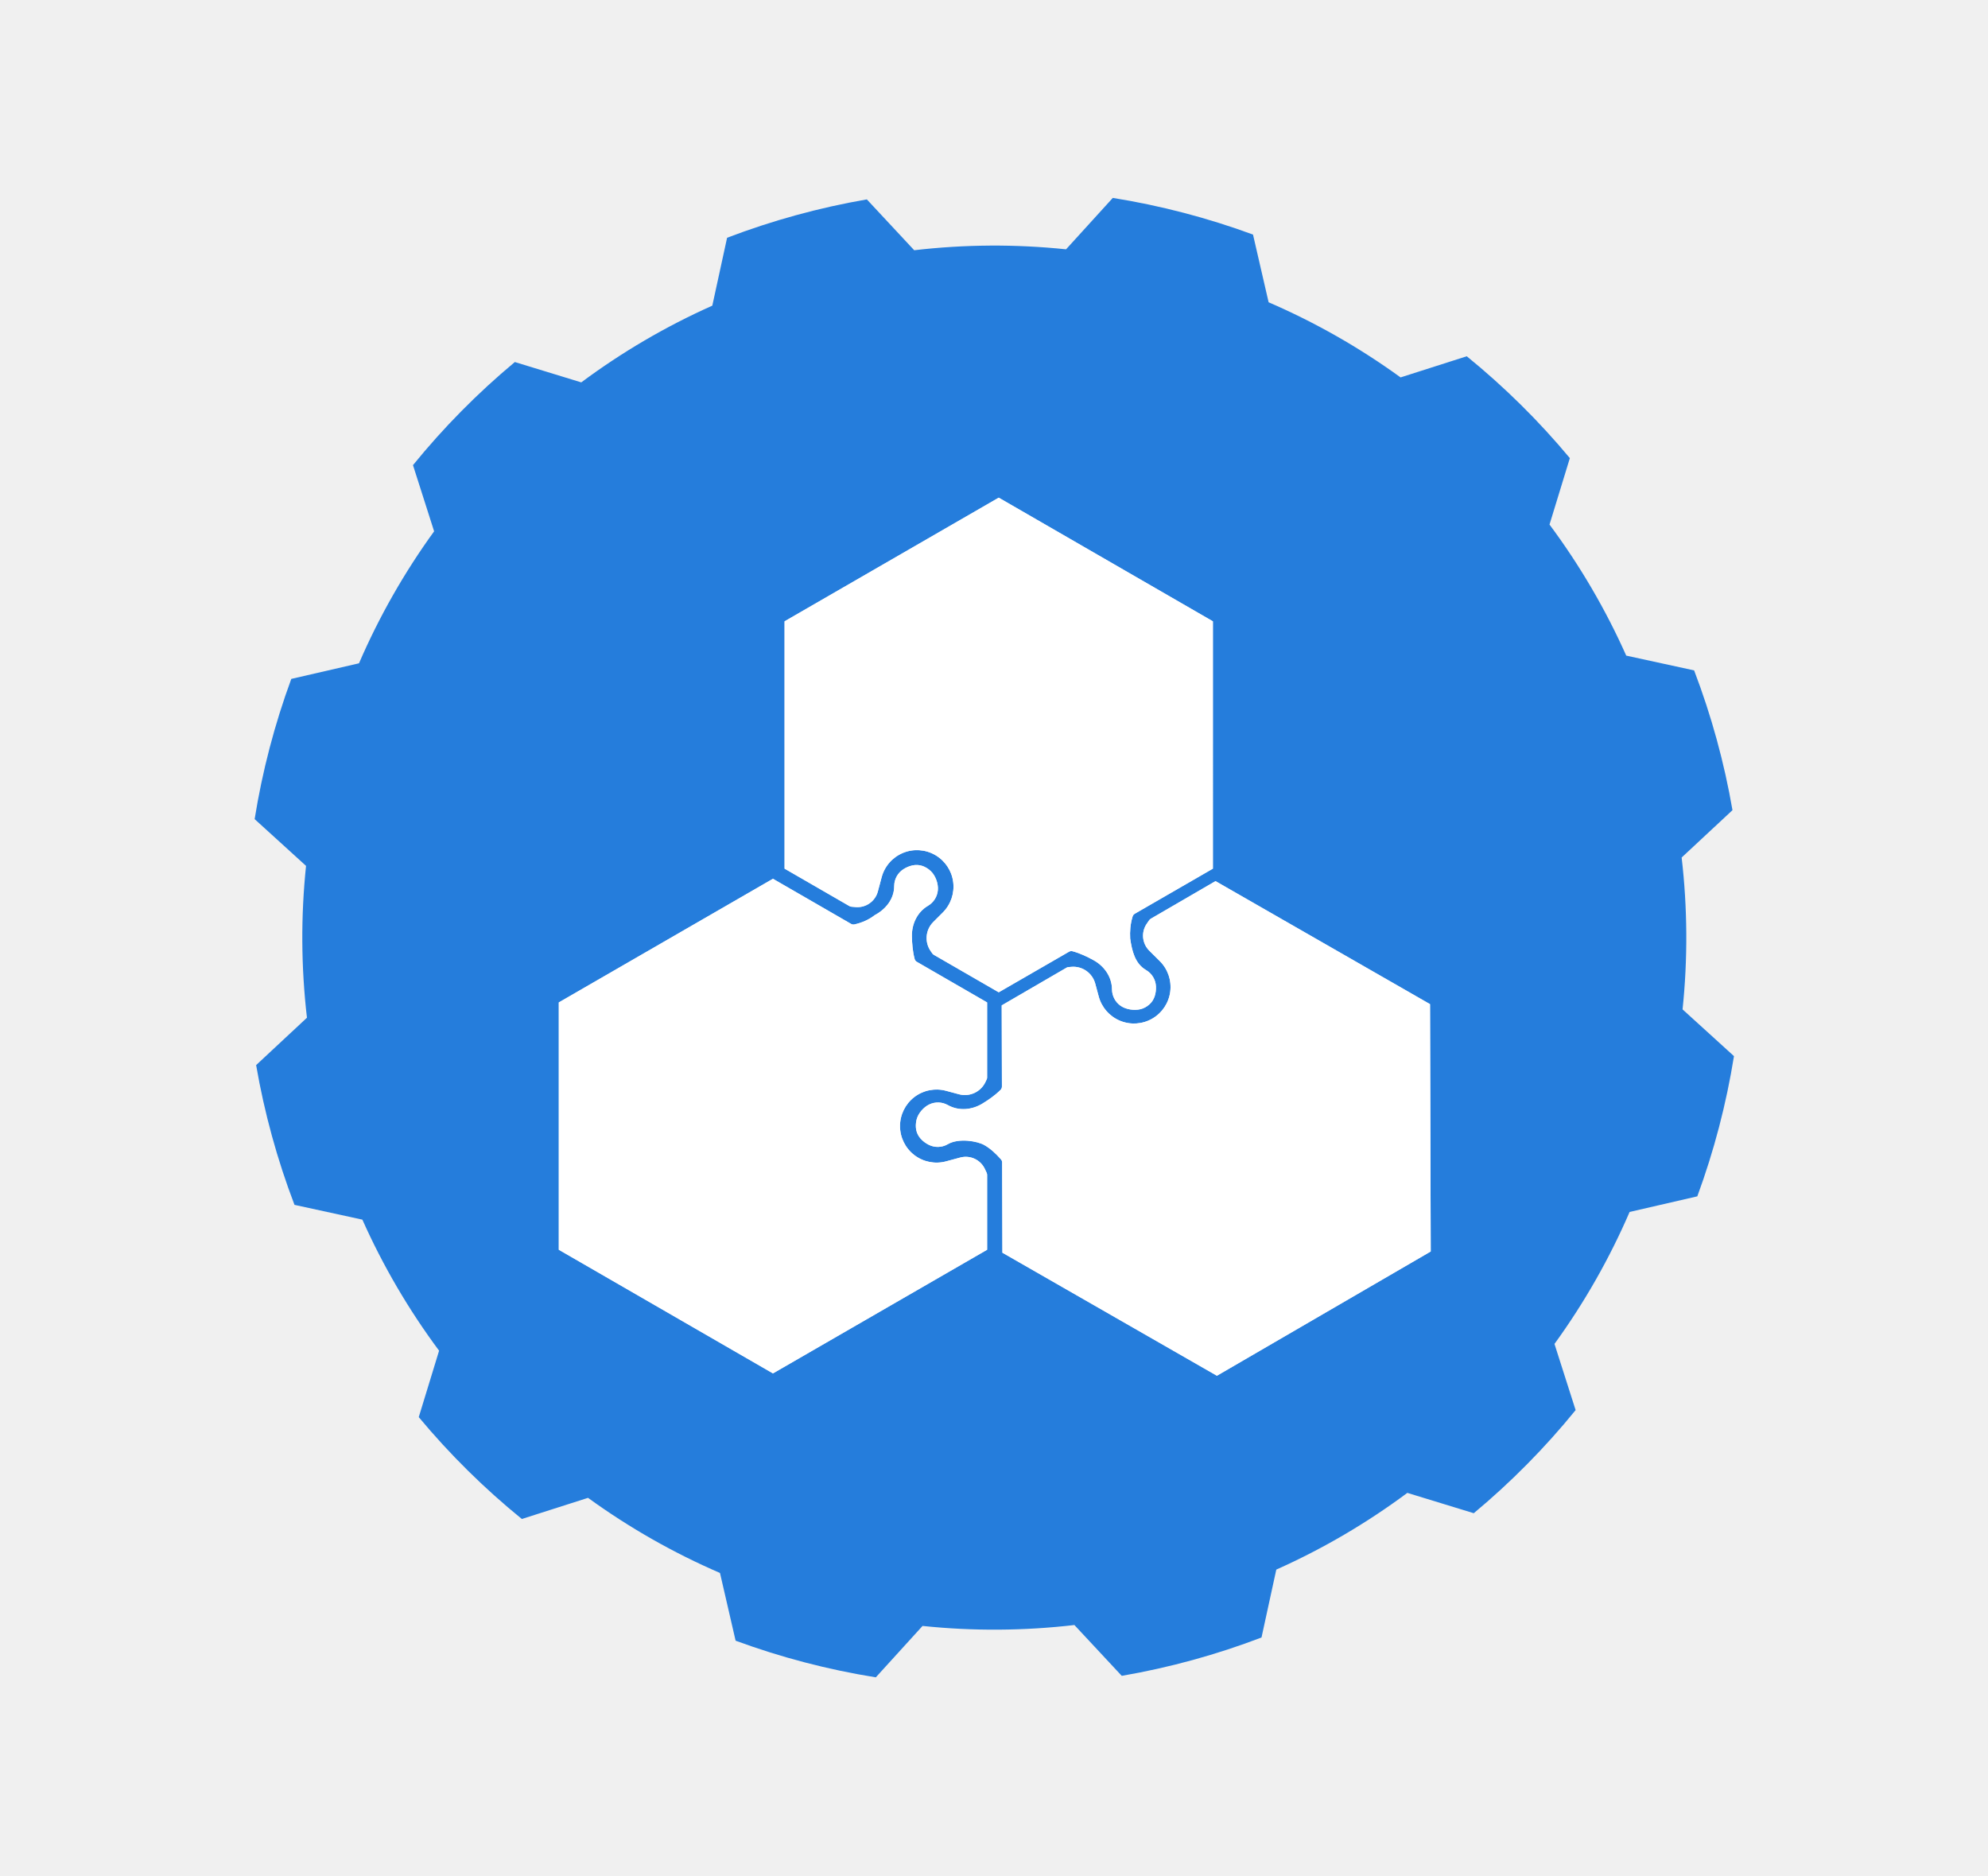
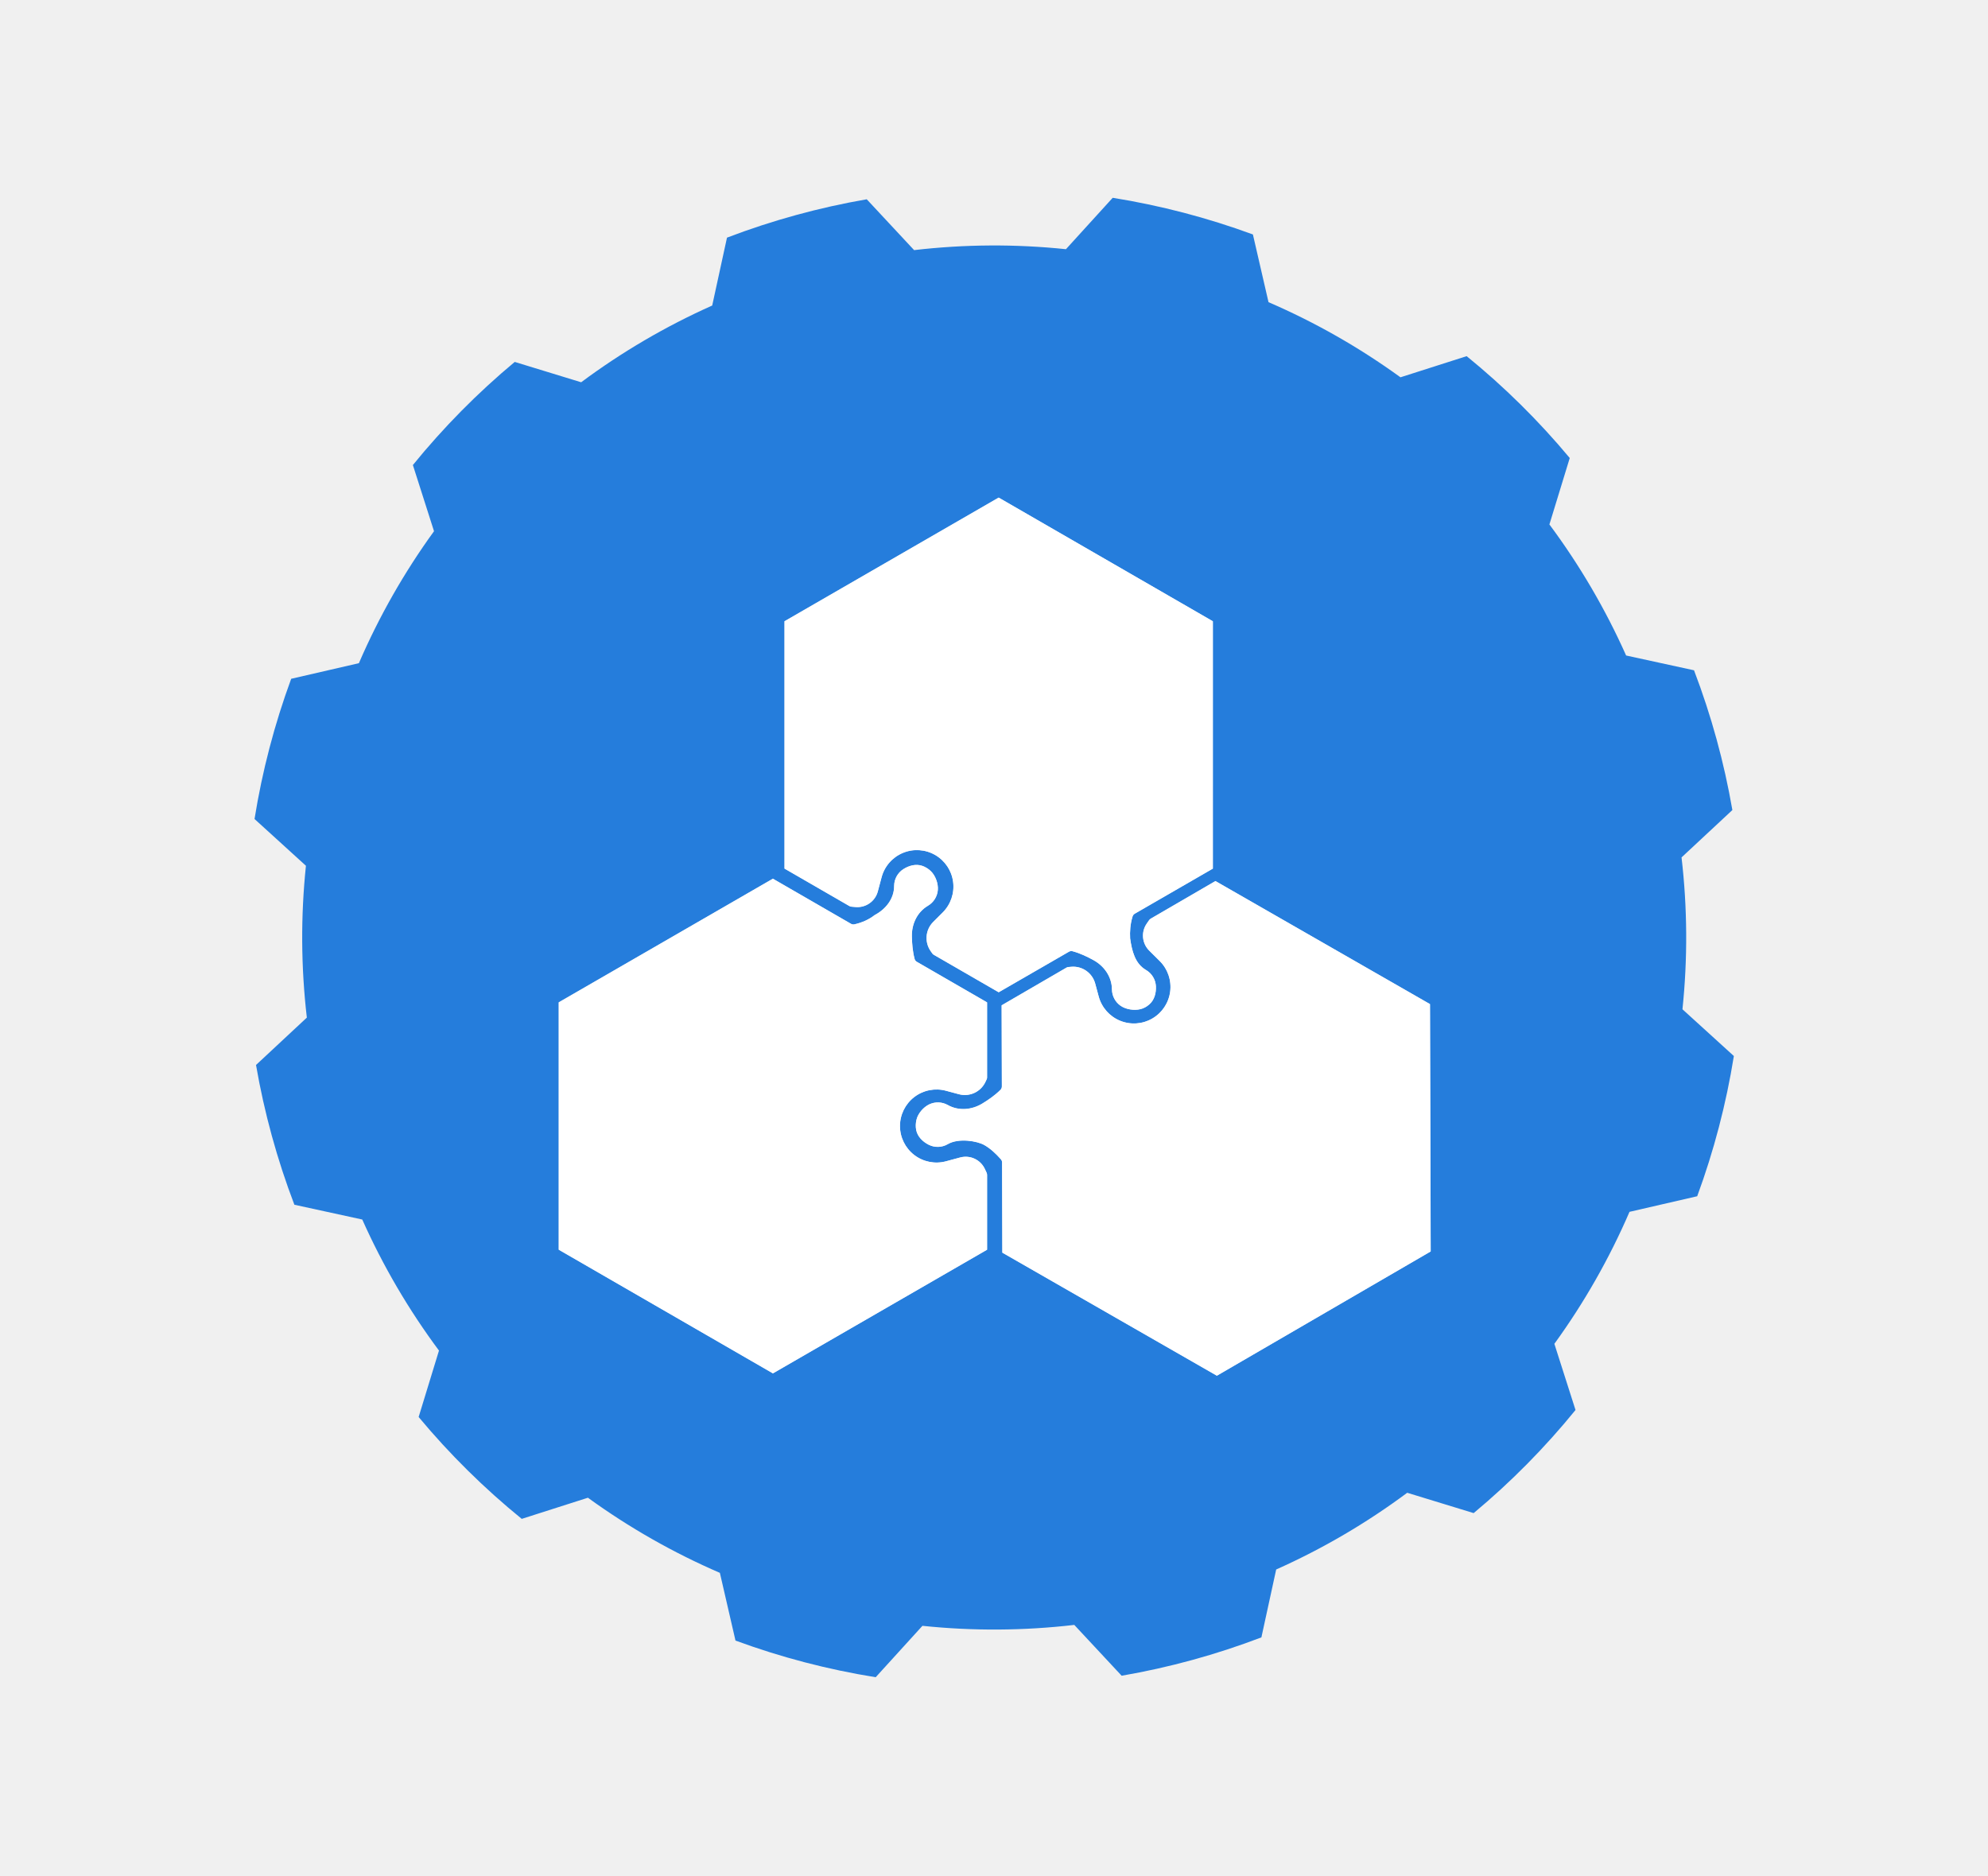
- <svg xmlns="http://www.w3.org/2000/svg" width="100%" height="100%" viewBox="0 0 2167 2044" version="1.1" xml:space="preserve" style="fill-rule:evenodd;clip-rule:evenodd;stroke-linejoin:round;stroke-miterlimit:2;">
-   <g transform="matrix(1,0,0,1,-2899,-2515)">
-     <g transform="matrix(1,0,0,1,2838,0)">
-       <g id="no-shadow" transform="matrix(0.784337,0,0,0.943788,1747.22,3487.244)">
-         <rect x="-2148.626" y="-1030.015" width="2761.203" height="2165.427" style="fill:none;" />
-         <g id="Image" transform="matrix(4.554867,0,0,3.785333,-2770.613,-1086.784)">
-           <g id="Outer-Cog" transform="matrix(2.012643,0.526226,-0.526226,2.012643,-733.5276,-1343.633)">
-             <path d="M756.223,512.868L760.948,521.894C768.309,523.021 775.523,524.954 782.461,527.659L791.066,522.204L791.069,522.204C797.533,525.143 803.697,528.702 809.474,532.83L809.475,532.833L809.054,543.012C814.865,547.668 820.147,552.949 824.802,558.761L834.982,558.34L834.985,558.341C839.113,564.118 842.672,570.282 845.611,576.746L845.611,576.749L840.156,585.354C842.861,592.292 844.794,599.506 845.921,606.867L854.947,611.592L854.949,611.595C855.635,618.662 855.635,625.779 854.949,632.847L854.947,632.849L845.921,637.574C844.794,644.935 842.861,652.149 840.156,659.087L845.611,667.692L845.611,667.696C842.672,674.159 839.113,680.323 834.985,686.1L834.982,686.102L824.802,685.681C820.147,691.492 814.865,696.773 809.054,701.429L809.475,711.608L809.474,711.611C803.697,715.74 797.533,719.298 791.069,722.237L791.066,722.237L782.461,716.783C775.523,719.487 768.309,721.421 760.948,722.547L756.223,731.573L756.22,731.575C749.153,732.262 742.036,732.262 734.968,731.575L734.966,731.573L730.24,722.547C722.88,721.421 715.666,719.487 708.728,716.783L700.123,722.237L700.119,722.237C693.656,719.298 687.492,715.74 681.715,711.611L681.713,711.608L682.134,701.429C676.323,696.773 671.042,691.492 666.386,685.681L656.206,686.102L656.204,686.1C652.075,680.323 648.516,674.159 645.578,667.696L645.578,667.692L651.032,659.087C648.327,652.149 646.394,644.935 645.268,637.574L636.242,632.849L636.24,632.847C635.553,625.779 635.553,618.662 636.24,611.595L636.242,611.592L645.268,606.867C646.394,599.506 648.327,592.292 651.032,585.354L645.578,576.749L645.578,576.746C648.516,570.282 652.075,564.118 656.204,558.341L656.206,558.34L666.386,558.761C671.042,552.949 676.323,547.668 682.134,543.012L681.713,532.833L681.715,532.83C687.492,528.702 693.656,525.143 700.119,522.204L700.123,522.204L708.728,527.659C715.666,524.954 722.88,523.021 730.24,521.894L734.966,512.868L734.968,512.866C742.036,512.18 749.153,512.18 756.22,512.866L756.223,512.868ZM735.086,628.21C734.505,627.181 734.138,626.09 733.858,625.104C733.366,623.38 733.7,621.471 735.005,620.16C735.681,619.481 735.987,618.515 735.823,617.57C735.66,616.626 734.952,615.604 734.114,615.139C733.684,614.901 733.219,614.753 732.709,614.716C731.725,614.646 730.818,615.168 730.151,615.895C729.485,616.622 729.229,617.635 729.471,618.591L729.484,618.649C729.939,620.45 729.143,622.232 727.789,623.471C727.155,624.301 726.314,624.991 725.257,625.535C725.105,625.613 724.929,625.631 724.764,625.585L712.003,622.083L686.2,647.574L695.375,682.665L730.352,692.265L756.155,666.774L753.38,656.161C753.351,656.05 753.298,655.947 753.224,655.859L752.834,655.392C751.871,654.24 750.221,653.944 748.918,654.688L747.047,655.757C745.599,656.583 743.849,656.689 742.313,656.043C740.776,655.397 739.628,654.072 739.206,652.459L739.205,652.458C738.784,650.845 739.137,649.129 740.16,647.813C741.183,646.497 742.76,645.733 744.426,645.744L746.392,645.758C748.016,645.769 749.413,644.61 749.7,643.011L749.777,642.587C749.791,642.506 749.788,642.423 749.767,642.344L746.98,631.683L735.499,628.531C735.324,628.483 735.176,628.368 735.086,628.21ZM757.205,621.25C758.387,621.261 759.515,621.489 760.51,621.739C762.248,622.176 763.734,623.419 764.218,625.205C764.468,626.13 765.151,626.878 766.051,627.208C766.951,627.539 768.169,627.402 769.011,626.943C769.457,626.7 769.8,626.349 770.08,625.938C770.635,625.123 770.634,624.074 770.338,623.134C770.042,622.193 769.292,621.465 768.344,621.196C768.343,621.194 768.309,621.185 768.301,621.183C766.515,620.676 765.619,618.991 764.908,617.306C764.597,616.329 764.386,615.263 764.437,614.077C764.445,613.905 764.518,613.743 764.64,613.622L774.053,604.323L764.879,569.231L729.901,559.632L704.099,585.123L713.274,620.214L723.852,623.117C723.963,623.148 724.079,623.153 724.192,623.133L724.792,623.029C726.27,622.771 727.352,621.491 727.359,619.989L727.369,617.835C727.377,616.168 728.16,614.6 729.488,613.592C730.816,612.584 732.538,612.252 734.145,612.693L734.147,612.694C735.754,613.135 737.064,614.299 737.692,615.842C738.32,617.386 738.194,619.134 737.35,620.572L736.356,622.267C735.534,623.668 735.84,625.458 737.081,626.506L737.41,626.784C737.472,626.837 737.546,626.876 737.625,626.897L748.251,629.814L756.721,621.447C756.85,621.32 757.024,621.249 757.205,621.25ZM752.131,643.589C751.533,644.609 750.774,645.474 750.063,646.212C748.819,647.503 747.001,648.173 745.212,647.704C744.284,647.461 743.296,647.682 742.561,648.298C741.827,648.914 741.278,650.04 741.319,650.998C741.34,651.498 741.438,651.975 741.659,652.425C742.093,653.31 743,653.833 743.963,654.044C744.926,654.255 745.931,653.967 746.636,653.278L746.676,653.238C748.004,651.941 750.738,651.721 751.866,652.023C752.857,652.288 753.775,652.777 754.765,653.435C754.904,653.528 755.005,653.669 755.048,653.831L758.432,666.626L793.437,676.126L819.166,650.561L809.891,615.496L774.887,605.996L767.105,613.728C767.024,613.809 766.961,613.907 766.922,614.015L766.714,614.587C766.202,615.998 766.775,617.573 768.074,618.326L769.937,619.407C771.38,620.243 772.35,621.703 772.564,623.356C772.777,625.009 772.209,626.668 771.026,627.843L771.025,627.844C769.843,629.019 768.182,629.576 766.53,629.353C764.879,629.129 763.425,628.15 762.598,626.703L761.622,624.997C760.815,623.587 759.111,622.962 757.584,623.517L757.179,623.664C757.102,623.692 757.032,623.736 756.974,623.794L749.157,631.561L752.201,643.071C752.247,643.246 752.222,643.432 752.131,643.589Z" style="fill:rgb(37,125,220);" />
-           </g>
-           <g id="Inner-Containers">
-             <g transform="matrix(2.080299,0,0,2.080299,70.63772,-118.3223)">
-               <path d="M165.707,204.717C165.754,204.892 165.869,205.042 166.026,205.132L176.335,211.086L176.335,222.105C176.335,222.187 176.318,222.268 176.283,222.342L176.102,222.733C175.419,224.207 173.775,224.976 172.206,224.554L170.308,224.044C168.699,223.611 166.979,223.952 165.657,224.966C164.334,225.98 163.559,227.552 163.559,229.218L163.559,229.22C163.559,230.887 164.335,232.459 165.658,233.473C166.981,234.487 168.701,234.827 170.311,234.393L172.391,233.833C173.841,233.442 175.362,234.146 176.002,235.504L176.261,236.055C176.31,236.159 176.335,236.272 176.335,236.387L176.335,247.356L144.924,265.492L113.513,247.356L113.513,211.086L144.924,192.95L156.384,199.567C156.532,199.652 156.707,199.68 156.874,199.643C158.034,199.383 159.023,198.929 159.846,198.286C161.47,197.43 162.69,195.907 162.706,194.05L162.707,193.991C162.716,193.005 163.22,192.089 164.048,191.554C164.877,191.02 165.887,190.744 166.82,191.061C167.304,191.225 167.717,191.486 168.073,191.826C168.766,192.487 169.193,193.655 169.112,194.61C169.031,195.565 168.491,196.422 167.665,196.908C166.071,197.847 165.265,199.609 165.304,201.402C165.326,202.427 165.405,203.574 165.707,204.717Z" style="fill:white;" />
-             </g>
-             <g transform="matrix(-1.04015,1.801592,-1.801592,-1.04015,1004.716,219.5822)">
-               <path d="M165.707,204.717C165.754,204.892 165.869,205.042 166.026,205.132L176.335,211.086L176.335,222.105C176.335,222.187 176.318,222.268 176.283,222.342L176.102,222.733C175.419,224.207 173.775,224.976 172.206,224.554L170.308,224.044C168.699,223.611 166.979,223.952 165.657,224.966C164.334,225.98 163.559,227.552 163.559,229.218L163.559,229.22C163.559,230.887 164.335,232.459 165.658,233.473C166.981,234.487 168.701,234.827 170.311,234.393L172.391,233.833C173.841,233.442 175.362,234.146 176.002,235.504L176.261,236.055C176.31,236.159 176.335,236.272 176.335,236.387L176.335,247.356L144.924,265.492L113.513,247.356L113.513,211.086L144.924,192.95L156.384,199.566C156.532,199.652 156.708,199.679 156.876,199.642C158.033,199.377 159.006,198.892 159.865,198.333C161.302,197.201 162.69,195.891 162.706,194.035C162.706,194.027 162.706,193.992 162.707,193.991C162.716,193.005 163.22,192.089 164.048,191.554C164.877,191.02 165.887,190.742 166.82,191.061C167.291,191.222 167.72,191.46 168.073,191.826C168.738,192.516 169.193,193.655 169.112,194.61C169.031,195.565 168.491,196.422 167.665,196.908C166.071,197.847 165.265,199.609 165.304,201.402C165.326,202.427 165.405,203.574 165.707,204.717Z" style="fill:white;" />
-             </g>
-             <g transform="matrix(-1.045287,-1.798616,1.798616,-1.045287,246.5739,859.504)">
-               <path d="M165.707,204.717C165.754,204.892 165.869,205.042 166.026,205.132L176.335,211.086L176.335,222.105C176.335,222.187 176.318,222.268 176.283,222.342L176.102,222.733C175.419,224.207 173.775,224.976 172.206,224.554L170.308,224.044C168.699,223.611 166.979,223.952 165.657,224.966C164.334,225.98 163.559,227.552 163.559,229.218L163.559,229.22C163.559,230.887 164.335,232.459 165.658,233.473C166.981,234.487 168.701,234.827 170.311,234.393L172.391,233.833C173.841,233.442 175.362,234.146 176.002,235.504L176.261,236.055C176.31,236.159 176.335,236.272 176.335,236.387L176.335,247.356L144.924,265.492L113.513,247.356L113.513,211.086L144.924,192.95L156.386,199.568C156.531,199.652 156.702,199.679 156.866,199.646C158.03,199.407 159.025,199.101 159.911,198.585C160.92,197.997 162.691,195.903 162.707,194.047L162.707,193.991C162.716,193.005 163.22,192.089 164.048,191.554C164.877,191.02 165.886,190.745 166.82,191.061C167.295,191.222 167.703,191.488 168.073,191.826C168.781,192.472 169.193,193.655 169.112,194.61C169.031,195.565 168.491,196.422 167.665,196.908C166.071,197.847 165.265,199.609 165.304,201.402C165.326,202.427 165.405,203.574 165.707,204.717Z" style="fill:white;" />
-             </g>
-           </g>
-         </g>
-       </g>
-     </g>
-   </g>
+ <svg xmlns="http://www.w3.org/2000/svg" xml:space="preserve" style="fill-rule:evenodd;clip-rule:evenodd;stroke-linejoin:round;stroke-miterlimit:2" viewBox="0 0 2167 2044">
+   <path d="M-2148.626-1030.015H612.577v2165.427h-2761.203z" style="fill:none" transform="matrix(.78434 0 0 .94379 1686.22 972.244)" />
+   <path d="m756.223 512.868 4.725 9.026a101.5 101.5 0 0 1 21.513 5.765l8.605-5.455h.003a110 110 0 0 1 18.405 10.626l.001.003-.421 10.179a101.5 101.5 0 0 1 15.748 15.749l10.18-.421.003.001a110 110 0 0 1 10.626 18.405v.003l-5.455 8.605a101.5 101.5 0 0 1 5.765 21.513l9.026 4.725.002.003c.686 7.067.686 14.184 0 21.252l-.002.002-9.026 4.725a101.5 101.5 0 0 1-5.765 21.513l5.455 8.605v.004a110 110 0 0 1-10.626 18.404l-.003.002-10.18-.421a101.5 101.5 0 0 1-15.748 15.748l.421 10.179-.001.003a110 110 0 0 1-18.405 10.626h-.003l-8.605-5.454a101.5 101.5 0 0 1-21.513 5.764l-4.725 9.026-.003.002c-7.067.687-14.184.687-21.252 0l-.002-.002-4.726-9.026a101.5 101.5 0 0 1-21.512-5.764l-8.605 5.454h-.004a110 110 0 0 1-18.404-10.626l-.002-.003.421-10.179a101.5 101.5 0 0 1-15.748-15.748l-10.18.421-.002-.002a110 110 0 0 1-10.626-18.404v-.004l5.454-8.605a101.5 101.5 0 0 1-5.764-21.513l-9.026-4.725-.002-.002a110 110 0 0 1 0-21.252l.002-.003 9.026-4.725a101.5 101.5 0 0 1 5.764-21.513l-5.454-8.605v-.003a110 110 0 0 1 10.626-18.405l.002-.001 10.18.421a101.5 101.5 0 0 1 15.748-15.749l-.421-10.179.002-.003a110 110 0 0 1 18.404-10.626h.004l8.605 5.455a101.5 101.5 0 0 1 21.512-5.765l4.726-9.026.002-.002a110 110 0 0 1 21.252 0zM735.086 628.21c-.581-1.029-.948-2.12-1.228-3.106-.492-1.724-.158-3.633 1.147-4.944a2.96 2.96 0 0 0 .818-2.59c-.163-.944-.871-1.966-1.709-2.431a3.4 3.4 0 0 0-1.405-.423c-.984-.07-1.891.452-2.558 1.179a2.93 2.93 0 0 0-.68 2.696l.013.058c.455 1.801-.341 3.583-1.695 4.822-.634.83-1.475 1.52-2.532 2.064a.68.68 0 0 1-.493.05l-12.761-3.502-25.803 25.491 9.175 35.091 34.977 9.6 25.803-25.491-2.775-10.613a.8.8 0 0 0-.156-.302l-.39-.467a3.1 3.1 0 0 0-3.916-.704l-1.871 1.069a5.36 5.36 0 0 1-7.841-3.298l-.001-.001a5.36 5.36 0 0 1 5.221-6.714l1.966.014a3.34 3.34 0 0 0 3.308-2.747l.077-.424a.6.6 0 0 0-.01-.243l-2.787-10.661-11.481-3.152a.68.68 0 0 1-.413-.321m22.119-6.96c1.182.011 2.31.239 3.305.489 1.738.437 3.224 1.68 3.708 3.466.25.925.933 1.673 1.833 2.003s2.118.194 2.96-.265c.446-.243.789-.594 1.069-1.005.555-.815.554-1.864.258-2.804a2.93 2.93 0 0 0-2.037-1.951c-1.786-.507-2.682-2.192-3.393-3.877-.311-.977-.522-2.043-.471-3.229a.7.7 0 0 1 .203-.455l9.413-9.299-9.174-35.092-34.978-9.599-25.802 25.491 9.175 35.091 10.578 2.903a.8.8 0 0 0 .34.016l.6-.104a3.1 3.1 0 0 0 2.567-3.04l.01-2.154a5.36 5.36 0 0 1 6.776-5.142l.002.001a5.36 5.36 0 0 1 3.203 7.878l-.994 1.695a3.34 3.34 0 0 0 .725 4.239l.329.278a.55.55 0 0 0 .215.113l10.626 2.917 8.47-8.367a.7.7 0 0 1 .484-.197m-5.074 22.339c-.598 1.02-1.357 1.885-2.068 2.623-1.244 1.291-3.062 1.961-4.851 1.492a2.96 2.96 0 0 0-2.651.594c-.734.616-1.283 1.742-1.242 2.7.021.5.119.977.34 1.427.434.885 1.341 1.408 2.304 1.619a2.93 2.93 0 0 0 2.673-.766l.04-.04c1.328-1.297 4.062-1.517 5.19-1.215.991.265 1.909.754 2.899 1.412a.7.7 0 0 1 .283.396l3.384 12.795 35.005 9.5 25.729-25.565-9.275-35.065-35.004-9.5-7.782 7.732a.8.8 0 0 0-.183.287l-.208.572a3.1 3.1 0 0 0 1.36 3.739l1.863 1.081a5.358 5.358 0 0 1 1.089 8.436l-.001.001a5.358 5.358 0 0 1-8.427-1.141l-.976-1.706a3.34 3.34 0 0 0-4.038-1.48l-.405.147a.6.6 0 0 0-.205.13l-7.817 7.767 3.044 11.51a.7.7 0 0 1-.07.518" style="fill:#257ddc" transform="rotate(14.653 17321.913 -14511.519)scale(7.43198)" />
+   <path d="M165.707 204.717a.68.68 0 0 0 .319.415l10.309 5.954v11.019a.55.55 0 0 1-.052.237l-.181.391a3.34 3.34 0 0 1-3.896 1.821l-1.898-.51a5.357 5.357 0 0 0-6.749 5.174v.002a5.36 5.36 0 0 0 6.752 5.173l2.08-.56a3.1 3.1 0 0 1 3.611 1.671l.259.551a.8.8 0 0 1 .074.332v10.969l-31.411 18.136-31.411-18.136v-36.27l31.411-18.136 11.46 6.617a.7.7 0 0 0 .49.076q1.739-.391 2.972-1.357c1.624-.856 2.844-2.379 2.86-4.236l.001-.059a2.93 2.93 0 0 1 1.341-2.437c.829-.534 1.839-.81 2.772-.493.484.164.897.425 1.253.765.693.661 1.12 1.829 1.039 2.784a2.96 2.96 0 0 1-1.447 2.298c-1.594.939-2.4 2.701-2.361 4.494.022 1.025.101 2.172.403 3.315" style="fill:#fff" transform="matrix(7.43197 0 0 7.43198 -234.517 -476.162)" />
+   <path d="M165.707 204.717a.68.68 0 0 0 .319.415l10.309 5.954v11.019a.55.55 0 0 1-.052.237l-.181.391a3.34 3.34 0 0 1-3.896 1.821l-1.898-.51a5.357 5.357 0 0 0-6.749 5.174v.002a5.36 5.36 0 0 0 6.752 5.173l2.08-.56a3.1 3.1 0 0 1 3.611 1.671l.259.551a.8.8 0 0 1 .074.332v10.969l-31.411 18.136-31.411-18.136v-36.27l31.411-18.136 11.46 6.616a.7.7 0 0 0 .492.076c1.157-.265 2.13-.75 2.989-1.309 1.437-1.132 2.825-2.442 2.841-4.298l.001-.044a2.93 2.93 0 0 1 1.341-2.437c.829-.534 1.839-.812 2.772-.493.471.161.9.399 1.253.765.665.69 1.12 1.829 1.039 2.784a2.96 2.96 0 0 1-1.447 2.298c-1.594.939-2.4 2.701-2.361 4.494.022 1.025.101 2.172.403 3.315" style="fill:#fff" transform="rotate(120 1340.236 1261.131)scale(7.43198)" />
+   <path d="M165.707 204.717a.68.68 0 0 0 .319.415l10.309 5.954v11.019a.55.55 0 0 1-.052.237l-.181.391a3.34 3.34 0 0 1-3.896 1.821l-1.898-.51a5.357 5.357 0 0 0-6.749 5.174v.002a5.36 5.36 0 0 0 6.752 5.173l2.08-.56a3.1 3.1 0 0 1 3.611 1.671l.259.551a.8.8 0 0 1 .074.332v10.969l-31.411 18.136-31.411-18.136v-36.27l31.411-18.136 11.462 6.618a.7.7 0 0 0 .48.078c1.164-.239 2.159-.545 3.045-1.061 1.009-.588 2.78-2.682 2.796-4.538v-.056a2.93 2.93 0 0 1 1.341-2.437c.829-.534 1.838-.809 2.772-.493a3.5 3.5 0 0 1 1.253.765c.708.646 1.12 1.829 1.039 2.784a2.96 2.96 0 0 1-1.447 2.298c-1.594.939-2.4 2.701-2.361 4.494.022 1.025.101 2.172.403 3.315" style="fill:#fff" transform="rotate(239.836 1065.127 1395.216)scale(7.43198 7.43197)" />
</svg>
